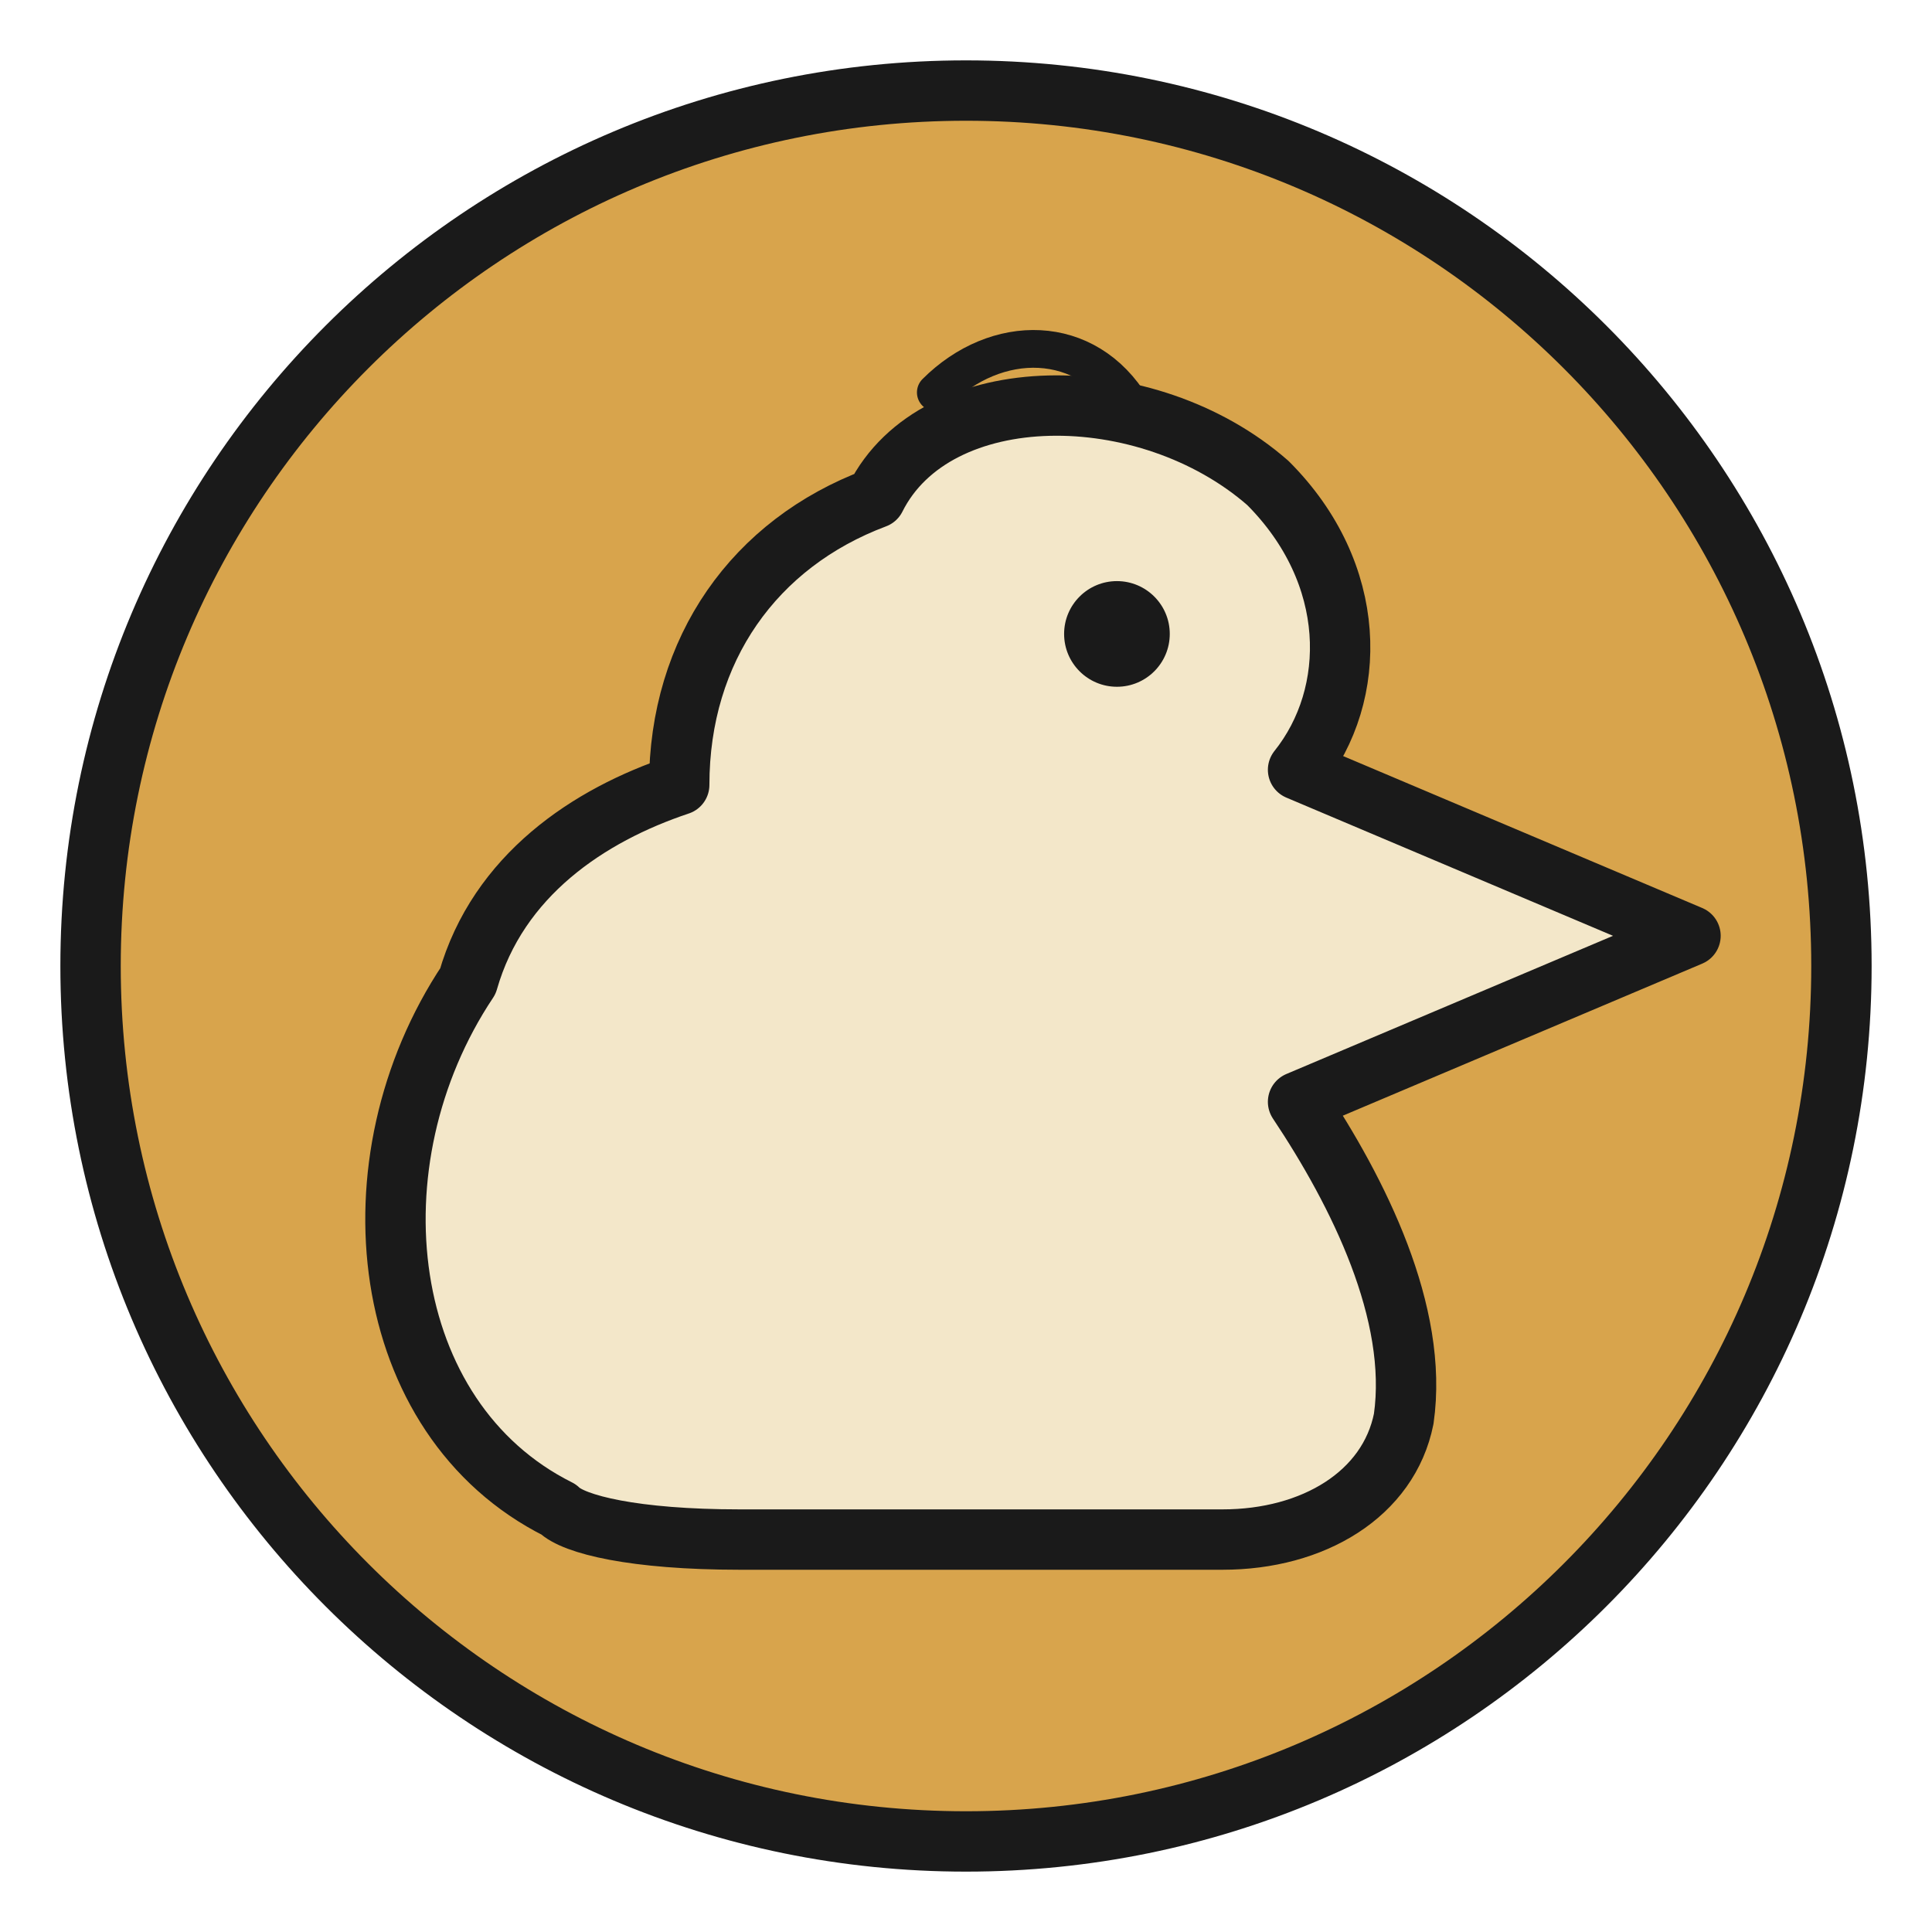
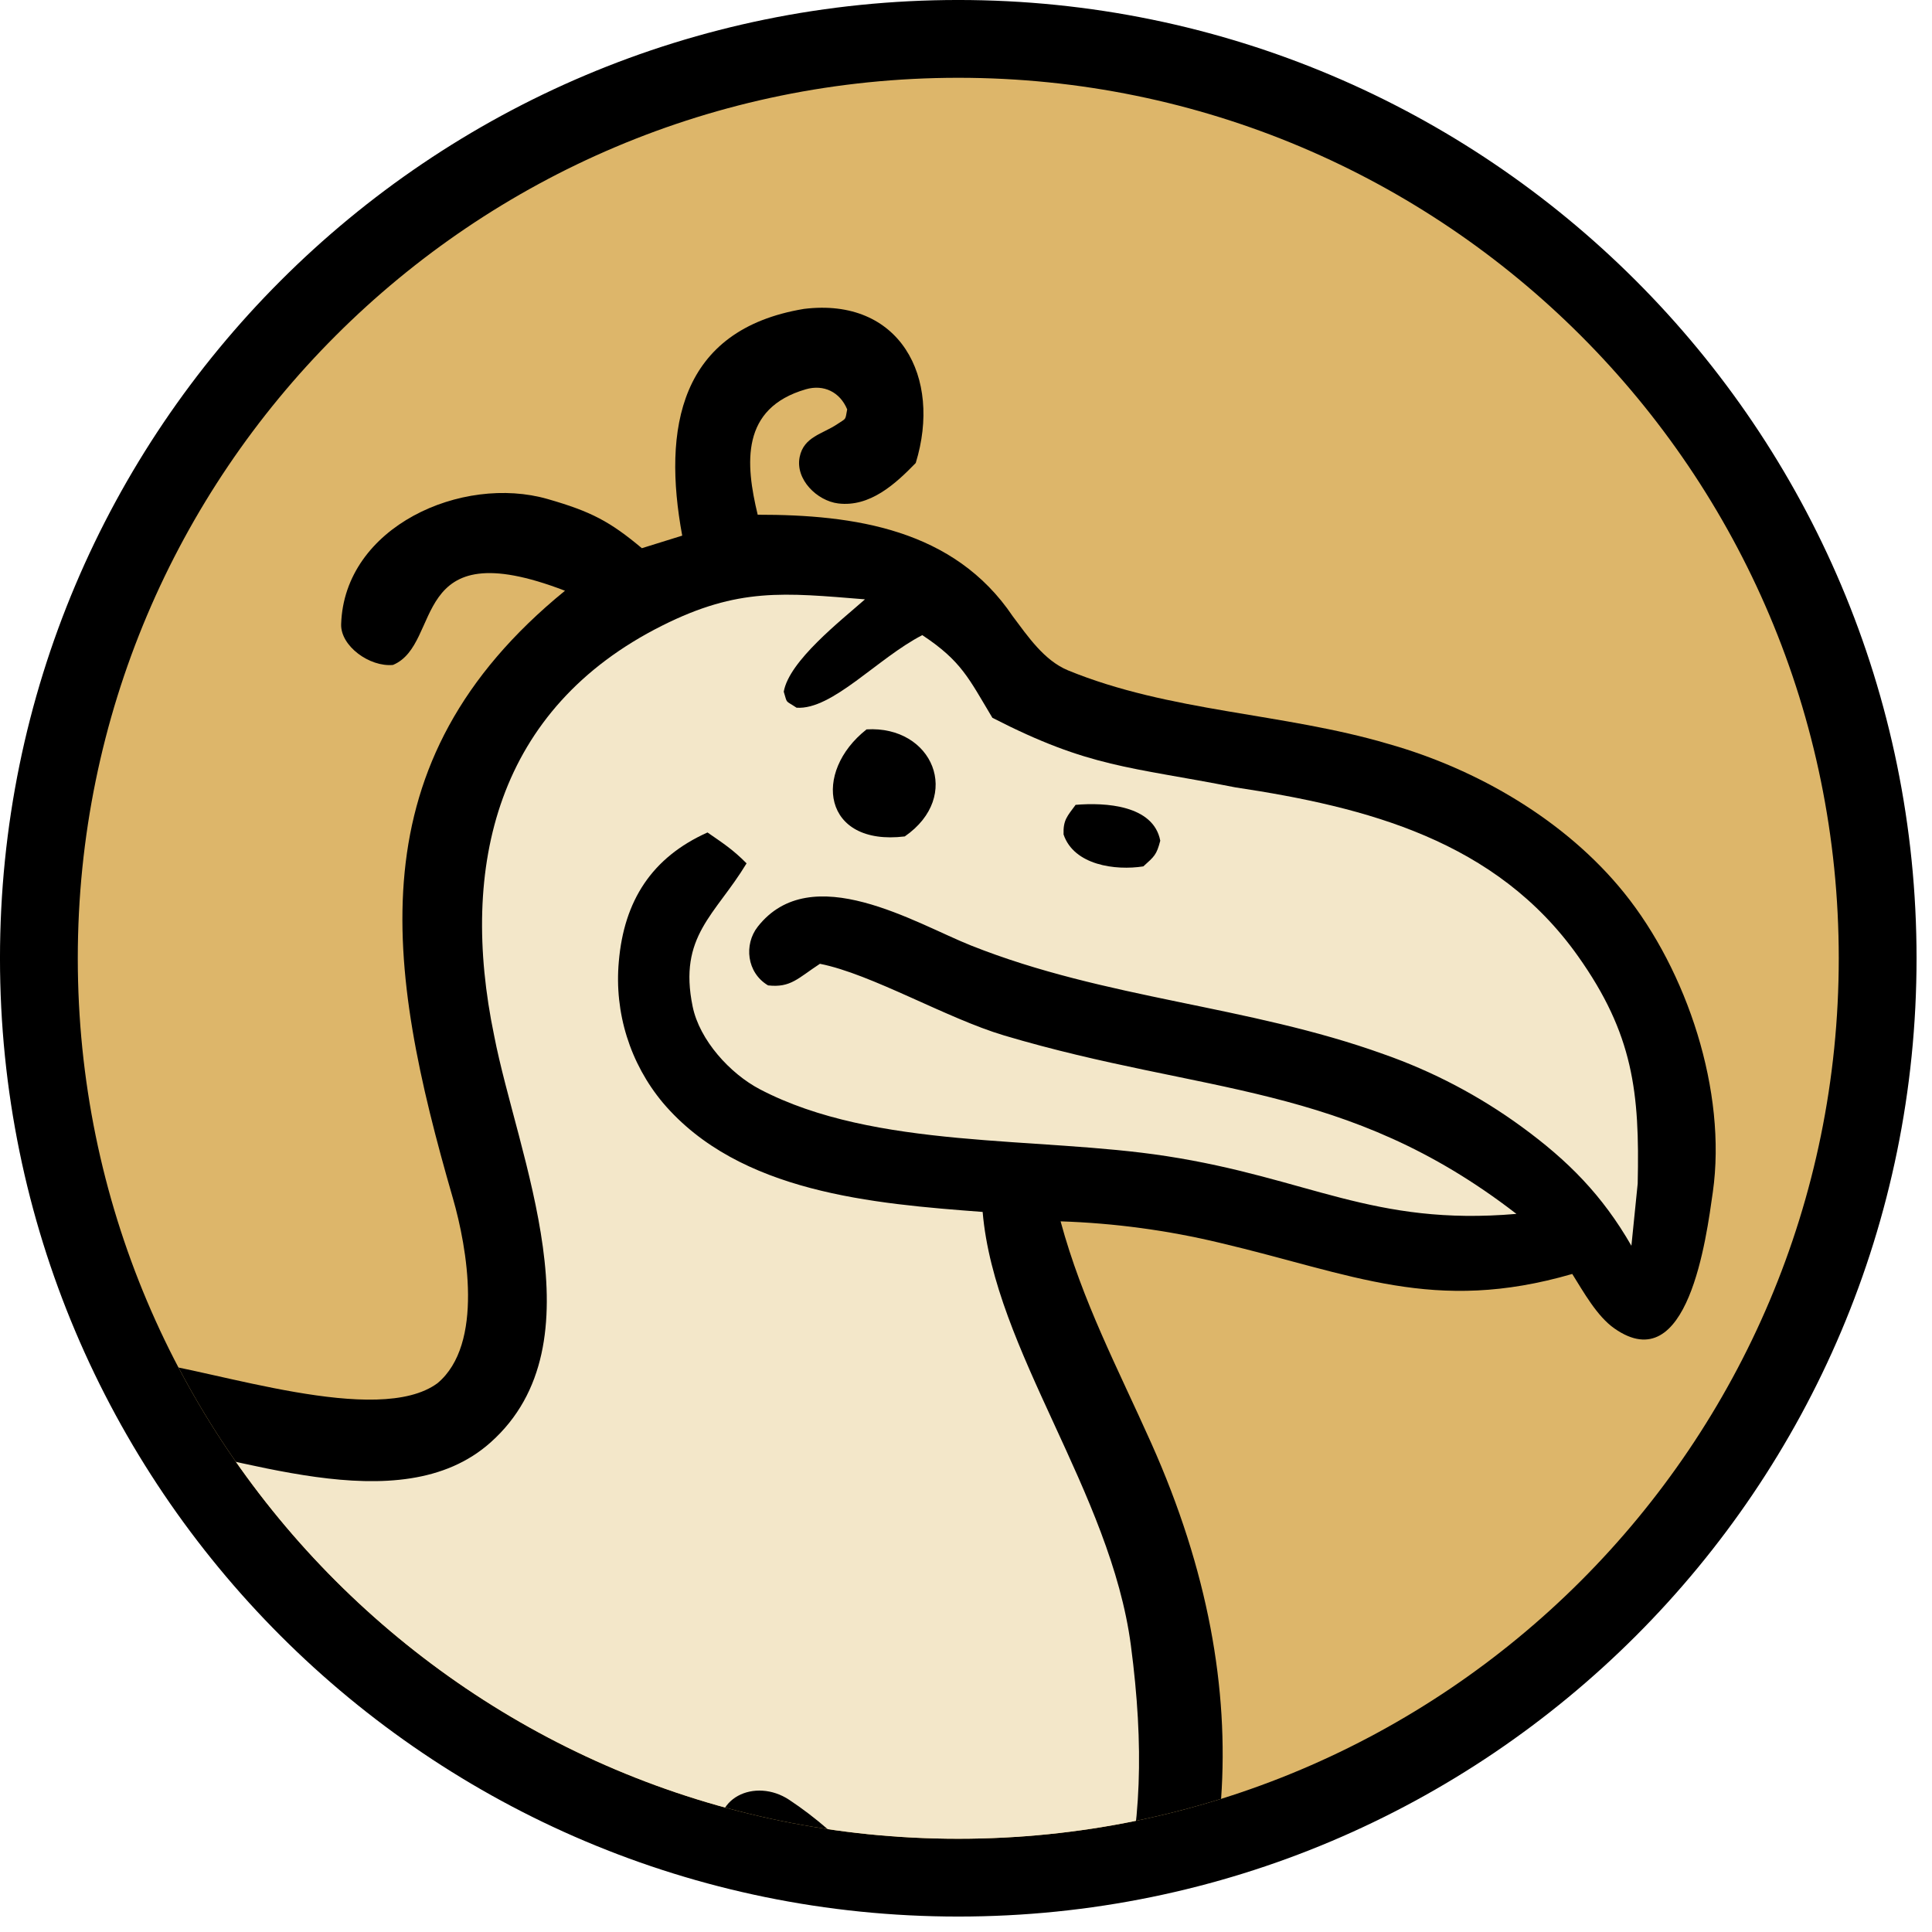
- <svg xmlns="http://www.w3.org/2000/svg" viewBox="0 0 256 256" fill="none">
-   <circle cx="128" cy="128" r="116" fill="#D8A44C" stroke="#1A1A1A" stroke-width="8" />
-   <g stroke="#1A1A1A" stroke-width="8" stroke-linejoin="round" stroke-linecap="round" fill="#F3E7C9">
-     <path d="       M 74 200       C 50 188, 46 154, 62 130       C 66 116, 78 108, 90 104       C 90 86, 100 72, 116 66       C 124 50, 152 50, 168 64       C 180 76, 180 92, 172 102       L 224 124       L 172 146       C 180 158, 188 174, 186 188       C 184 198, 174 204, 162 204       L 98 204       C 84 204, 76 202, 74 200       Z     " />
+ <svg xmlns="http://www.w3.org/2000/svg" viewBox="0 0 78 78" fill="none">
+   <g id="logo-draft">
+     <g id="Mask-group">
+       <circle cx="38.688" cy="38.688" r="37.118" fill="#DDB66A" stroke="black" stroke-width="3.141" />
+       <mask id="mask0" style="mask-type:alpha" maskUnits="userSpaceOnUse" x="3" y="3" width="72" height="72">
+         <circle cx="38.688" cy="38.688" r="35.547" fill="#D9D9D9" />
+       </mask>
+       <g mask="url(#mask0)">
+         <path d="M32.459 12.471C36.32 11.997 38.038 15.221 36.971 18.692C36.148 19.542 35.119 20.482 33.839 20.325C32.99 20.22 32.099 19.357 32.285 18.447C32.452 17.63 33.209 17.524 33.803 17.124C34.182 16.869 34.117 16.983 34.203 16.528C33.912 15.825 33.254 15.508 32.535 15.716C29.897 16.479 30.092 18.718 30.59 20.781C34.487 20.777 38.517 21.36 40.889 24.883C41.498 25.693 42.151 26.662 43.115 27.063C47.236 28.754 51.799 28.776 56.055 30.035C59.635 31.045 63.208 33.119 65.566 36.041C68.114 39.198 69.727 44.071 69.151 48.132C68.89 49.971 68.151 55.714 65.178 53.633C64.476 53.142 63.937 52.168 63.476 51.433C57.882 53.057 54.596 51.436 49.257 50.178C47.146 49.671 44.989 49.38 42.819 49.309C43.702 52.555 45.117 55.215 46.482 58.27C55.668 78.822 41.452 93.736 24.043 102.567C22.351 105.551 20.503 109.162 17.726 111.325C17.93 113.001 18.258 117.719 19.378 119.085C20.339 119.974 22.185 119.793 23.43 119.777C29.207 119.701 31.629 121.887 32.507 127.535L17.937 127.56L18.042 129.575L12.68 129.588C12.765 130.264 12.787 131.259 12.824 131.962C11.808 131.885 9.931 131.956 8.85 131.965C4.343 131.777 2.88 130.419 -0.878 129.418C-2 129.119 -9.543 129.276 -11.149 129.284C-10.605 124.717 -9.299 123.224 -4.974 121.947C-5.006 119.575 -5.487 117.057 -5.693 114.655C-9.054 113.113 -10.394 110.804 -10.487 107.124C-14.89 106.209 -20.465 104.147 -24.248 101.725C-27.563 103.897 -28.603 102.692 -31.055 101.487C-31.798 101.123 -34.322 102.546 -36.182 100.964C-40.534 97.264 -34.968 92.116 -32.988 89.167C-33.871 88.728 -36.564 88.122 -36.808 87.783C-39.105 84.595 -33.443 84.974 -32.714 84.957C-30.46 75.586 -27.495 68.586 -19.708 62.333C-12.566 56.514 -3.363 53.852 5.783 54.96C8.694 55.319 15.257 57.615 17.662 55.844C19.548 54.268 18.858 50.362 18.285 48.378C15.578 39.01 14.289 30.794 22.81 23.85C16.434 21.398 17.901 25.991 15.867 26.845C14.924 26.937 13.746 26.083 13.773 25.202C13.896 21.253 18.665 19.155 22.112 20.148C23.864 20.652 24.618 21.048 25.914 22.132L27.543 21.625C26.745 17.311 27.418 13.308 32.459 12.471Z" fill="black" />
+         <path d="M-30.281 91.397L-30.271 91.259C-29.756 84.439 -27.78 77.149 -23.933 71.607C-17.403 62.197 -6.235 56.785 5.188 58.16C9.532 58.683 16.118 61.527 19.81 58.231C24.3 54.222 20.892 46.685 19.949 41.806C18.524 34.949 20.059 28.604 26.733 25.258C29.81 23.714 31.654 23.932 34.922 24.197C33.942 25.062 31.857 26.687 31.642 27.926C31.8 28.432 31.677 28.252 32.159 28.572C33.599 28.673 35.443 26.561 37.236 25.642C38.82 26.692 39.106 27.381 40.065 28.979C44.006 31.004 45.599 30.945 49.867 31.787C55.187 32.588 60.398 33.934 63.707 38.601C65.941 41.75 66.201 44.104 66.118 47.785L65.864 50.295C64.692 48.255 63.31 46.86 61.432 45.489C59.727 44.244 57.849 43.256 55.857 42.558C50.383 40.586 44.667 40.343 39.214 38.177C36.979 37.29 32.748 34.663 30.59 37.416C30.032 38.128 30.142 39.269 31.009 39.783C31.925 39.887 32.217 39.489 33.103 38.911C35.185 39.322 38.217 41.113 40.538 41.804C48.617 44.209 54.327 43.681 61.222 49.008C55.417 49.508 52.853 47.564 47.088 46.675C41.873 45.87 35.351 46.419 30.682 43.979C29.478 43.349 28.244 41.999 27.964 40.636C27.378 37.789 28.88 36.943 30.141 34.856C29.591 34.301 29.209 34.056 28.564 33.609C26.315 34.617 25.192 36.367 24.983 38.825C24.797 40.885 25.437 42.935 26.764 44.523C29.852 48.162 35.277 48.596 39.672 48.929C40.151 54.528 44.838 60.216 45.657 66.432C46.734 74.609 45.212 79.526 40.483 86.154C39.601 81.279 36.153 75.503 31.861 72.663C30.496 71.76 28.638 72.566 29.109 74.377C29.183 74.664 30.394 75.602 30.654 75.831C35.39 79.437 36.96 83.477 37.77 89.25C30.243 96.187 24.754 99.299 15.064 102.556C15.917 101.265 18.547 97.771 16.054 96.888C14.124 96.204 13.053 100.161 12.084 101.373C9.11 105.092 5.409 109.334 1.18 111.601C-1.133 112.841 -5.486 112.331 -6.73 109.757C-8.473 108.027 -5.7 102.804 -6.605 101.589C-8.586 98.931 -9.785 103.283 -10.012 104.029C-16.407 102.285 -18.571 101.316 -24.144 98.078C-25.1 98.679 -27.503 100.269 -28.502 99.393C-28.803 98.007 -27.158 97.71 -27.007 96.339C-27.108 95.849 -27.394 95.332 -27.811 95.065C-30.512 93.341 -31.51 100.638 -34.343 98.188C-35.284 96.307 -31.733 92.551 -30.281 91.397Z" fill="#F3E7C9" />
+         <path d="M-12.798 67.165C-11.874 67.15 -10.771 67.535 -10.736 68.617C-10.724 68.942 -10.815 69.262 -10.994 69.533C-11.238 69.894 -14.019 72.106 -14.915 73.215C-18.709 77.912 -19.644 81.683 -19.253 87.532C-17.692 86.063 -16.332 84.442 -14.895 82.859L-8.762 76.093L-6.149 78.16C-6.967 78.804 -9.649 81.77 -10.455 82.687C-12.768 85.316 -15.871 88.4 -17.9 91.204C-16.55 94.208 -14.417 94.249 -11.416 94.476C-9.298 93.058 -2.297 85.096 -0.057 82.734C0.742 83.404 1.529 84.088 2.303 84.787C-0.498 88.143 -3.907 91.414 -6.812 94.79C-2.591 94.195 -1.045 94.118 3.127 92.474C11.539 88.731 17.15 81.572 16.742 72.105C16.65 69.972 19.137 70.103 19.584 71.266C20.375 73.322 19.602 77.9 19 79.868C14.58 94.317 -2.852 100.917 -16.626 96.795C-22.793 94.911 -23.382 83.776 -21.562 78.657C-20.09 74.517 -16.736 69.21 -12.798 67.165Z" fill="black" />
+         <path d="M34.986 29.447C37.65 29.287 38.876 32.142 36.528 33.769C33.21 34.171 32.792 31.172 34.986 29.447Z" fill="black" />
+         <path d="M43.425 32.494C44.619 32.392 46.568 32.502 46.843 33.941C46.693 34.517 46.606 34.575 46.16 34.978C45.031 35.155 43.359 34.93 42.939 33.69C42.918 33.106 43.087 32.954 43.425 32.494Z" fill="black" />
+       </g>
+     </g>
  </g>
-   <circle cx="148" cy="84" r="7" fill="#1A1A1A" />
-   <path d="M 124 52 C 132 44, 144 44, 150 54" stroke="#1A1A1A" stroke-width="5" stroke-linecap="round" fill="none" />
</svg>
